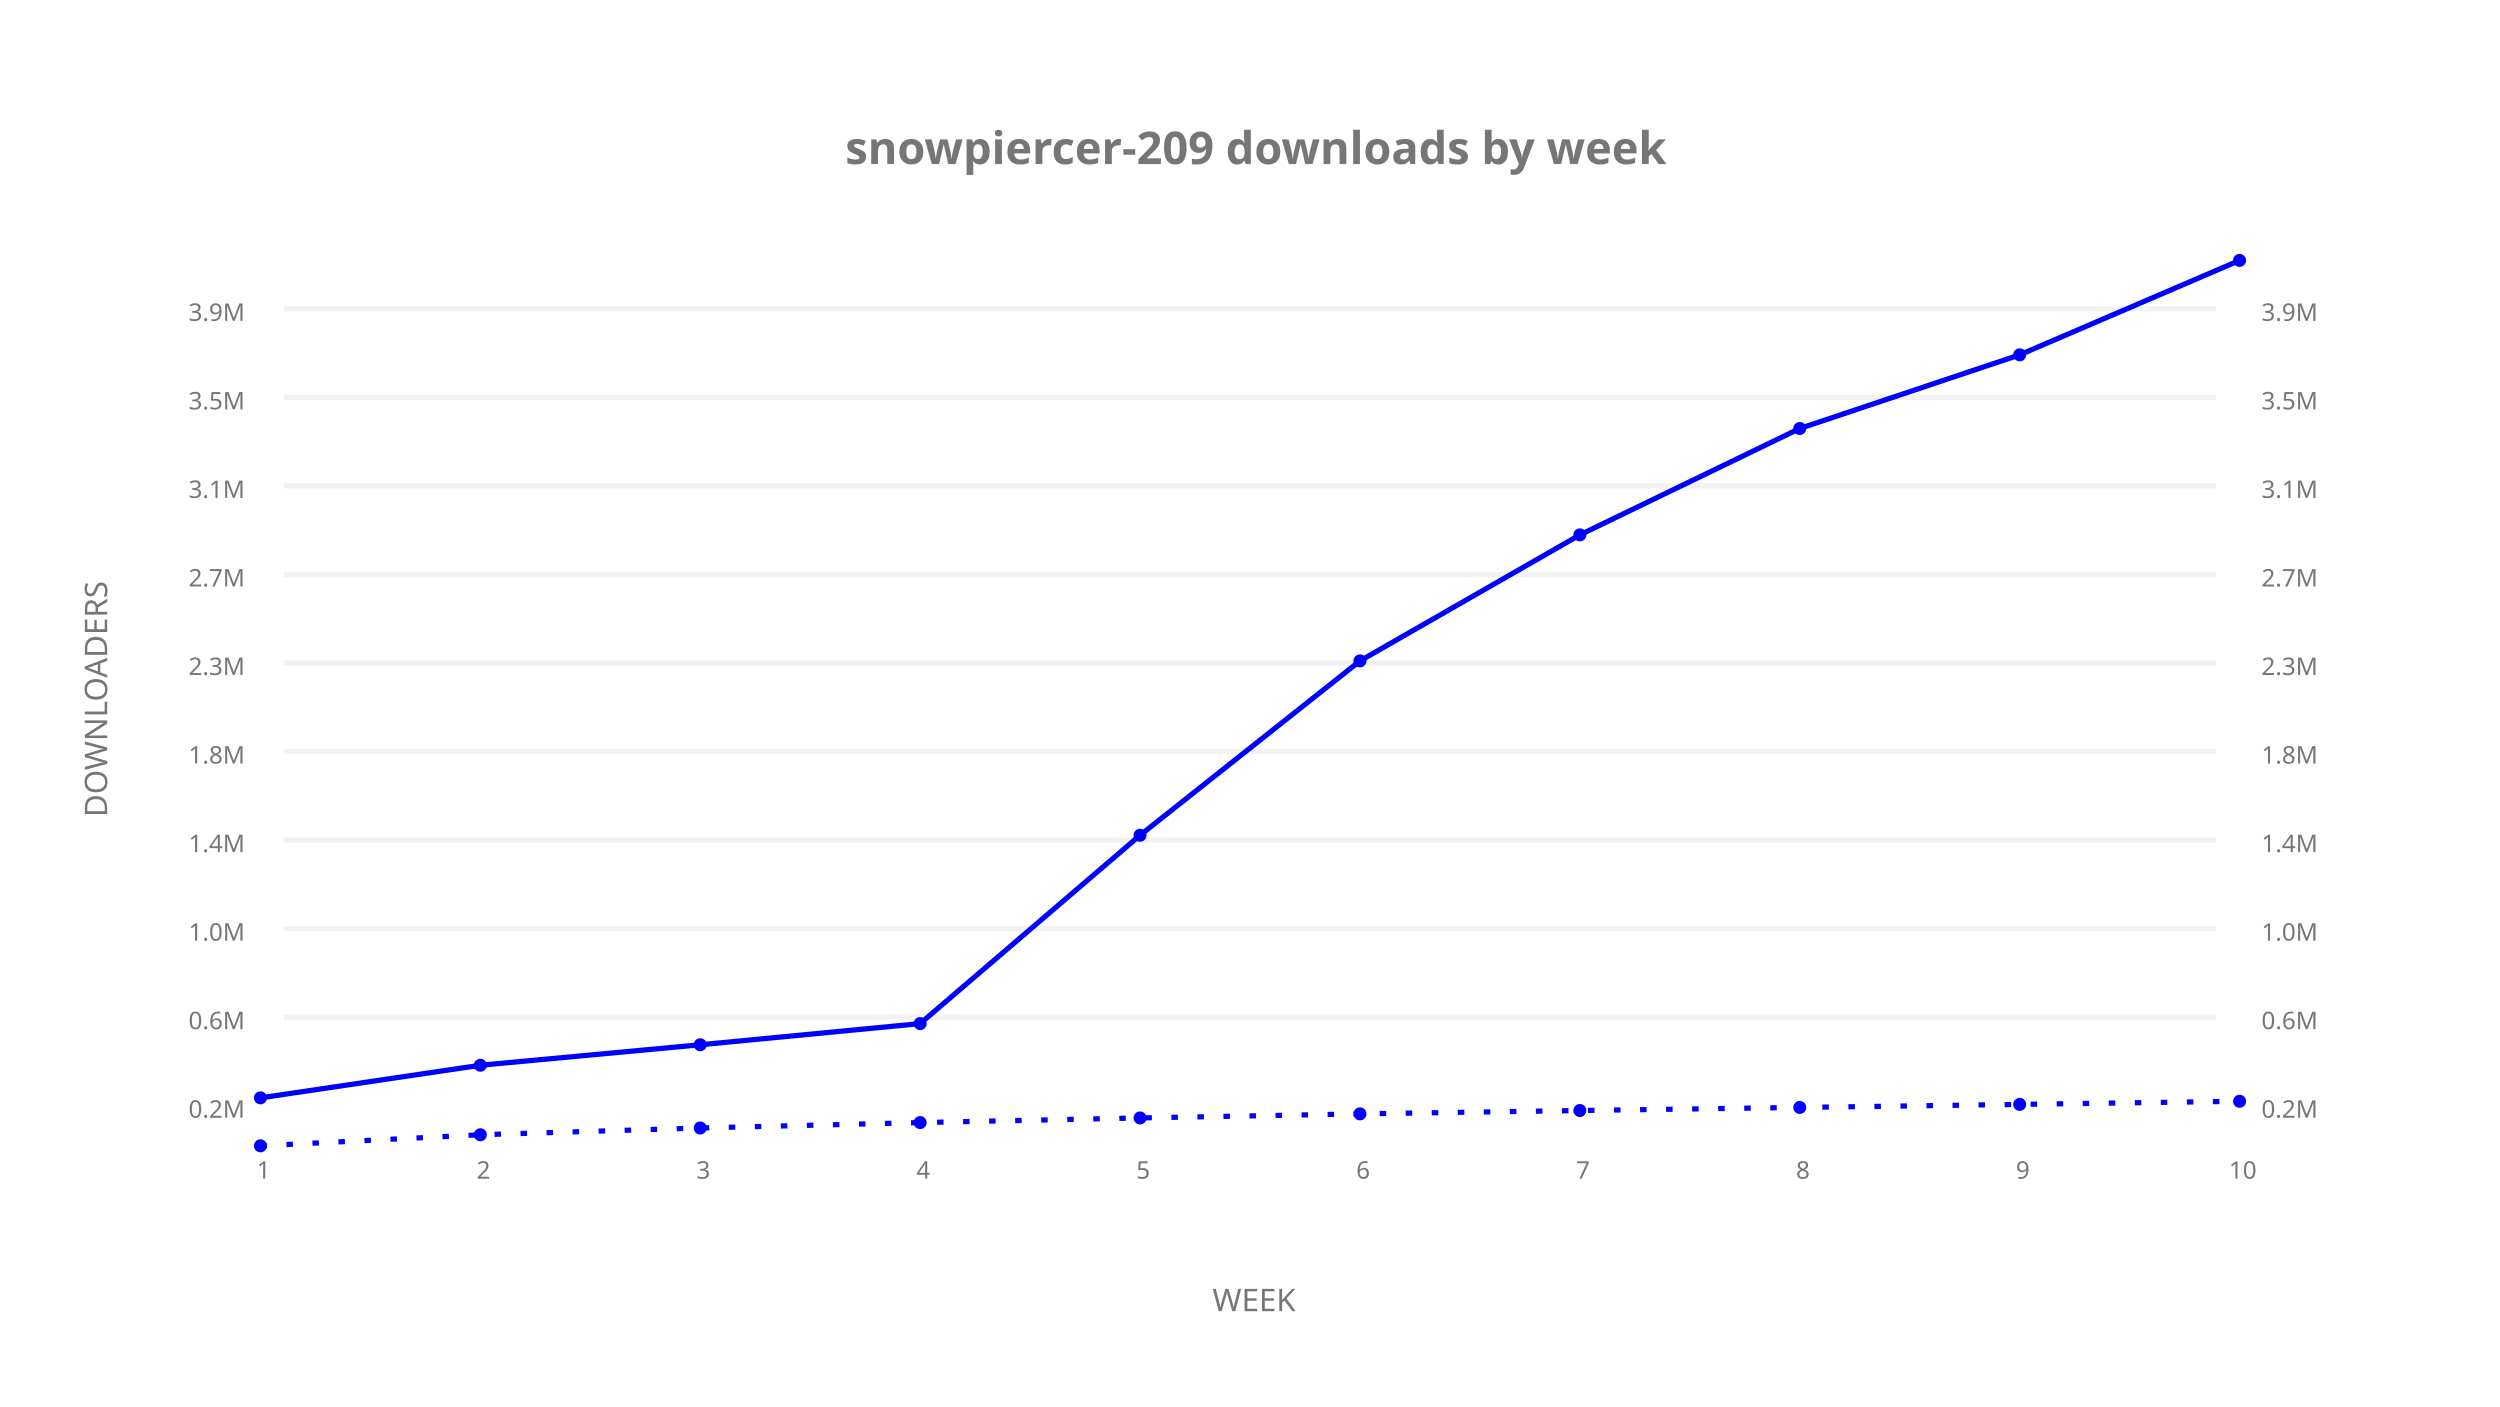
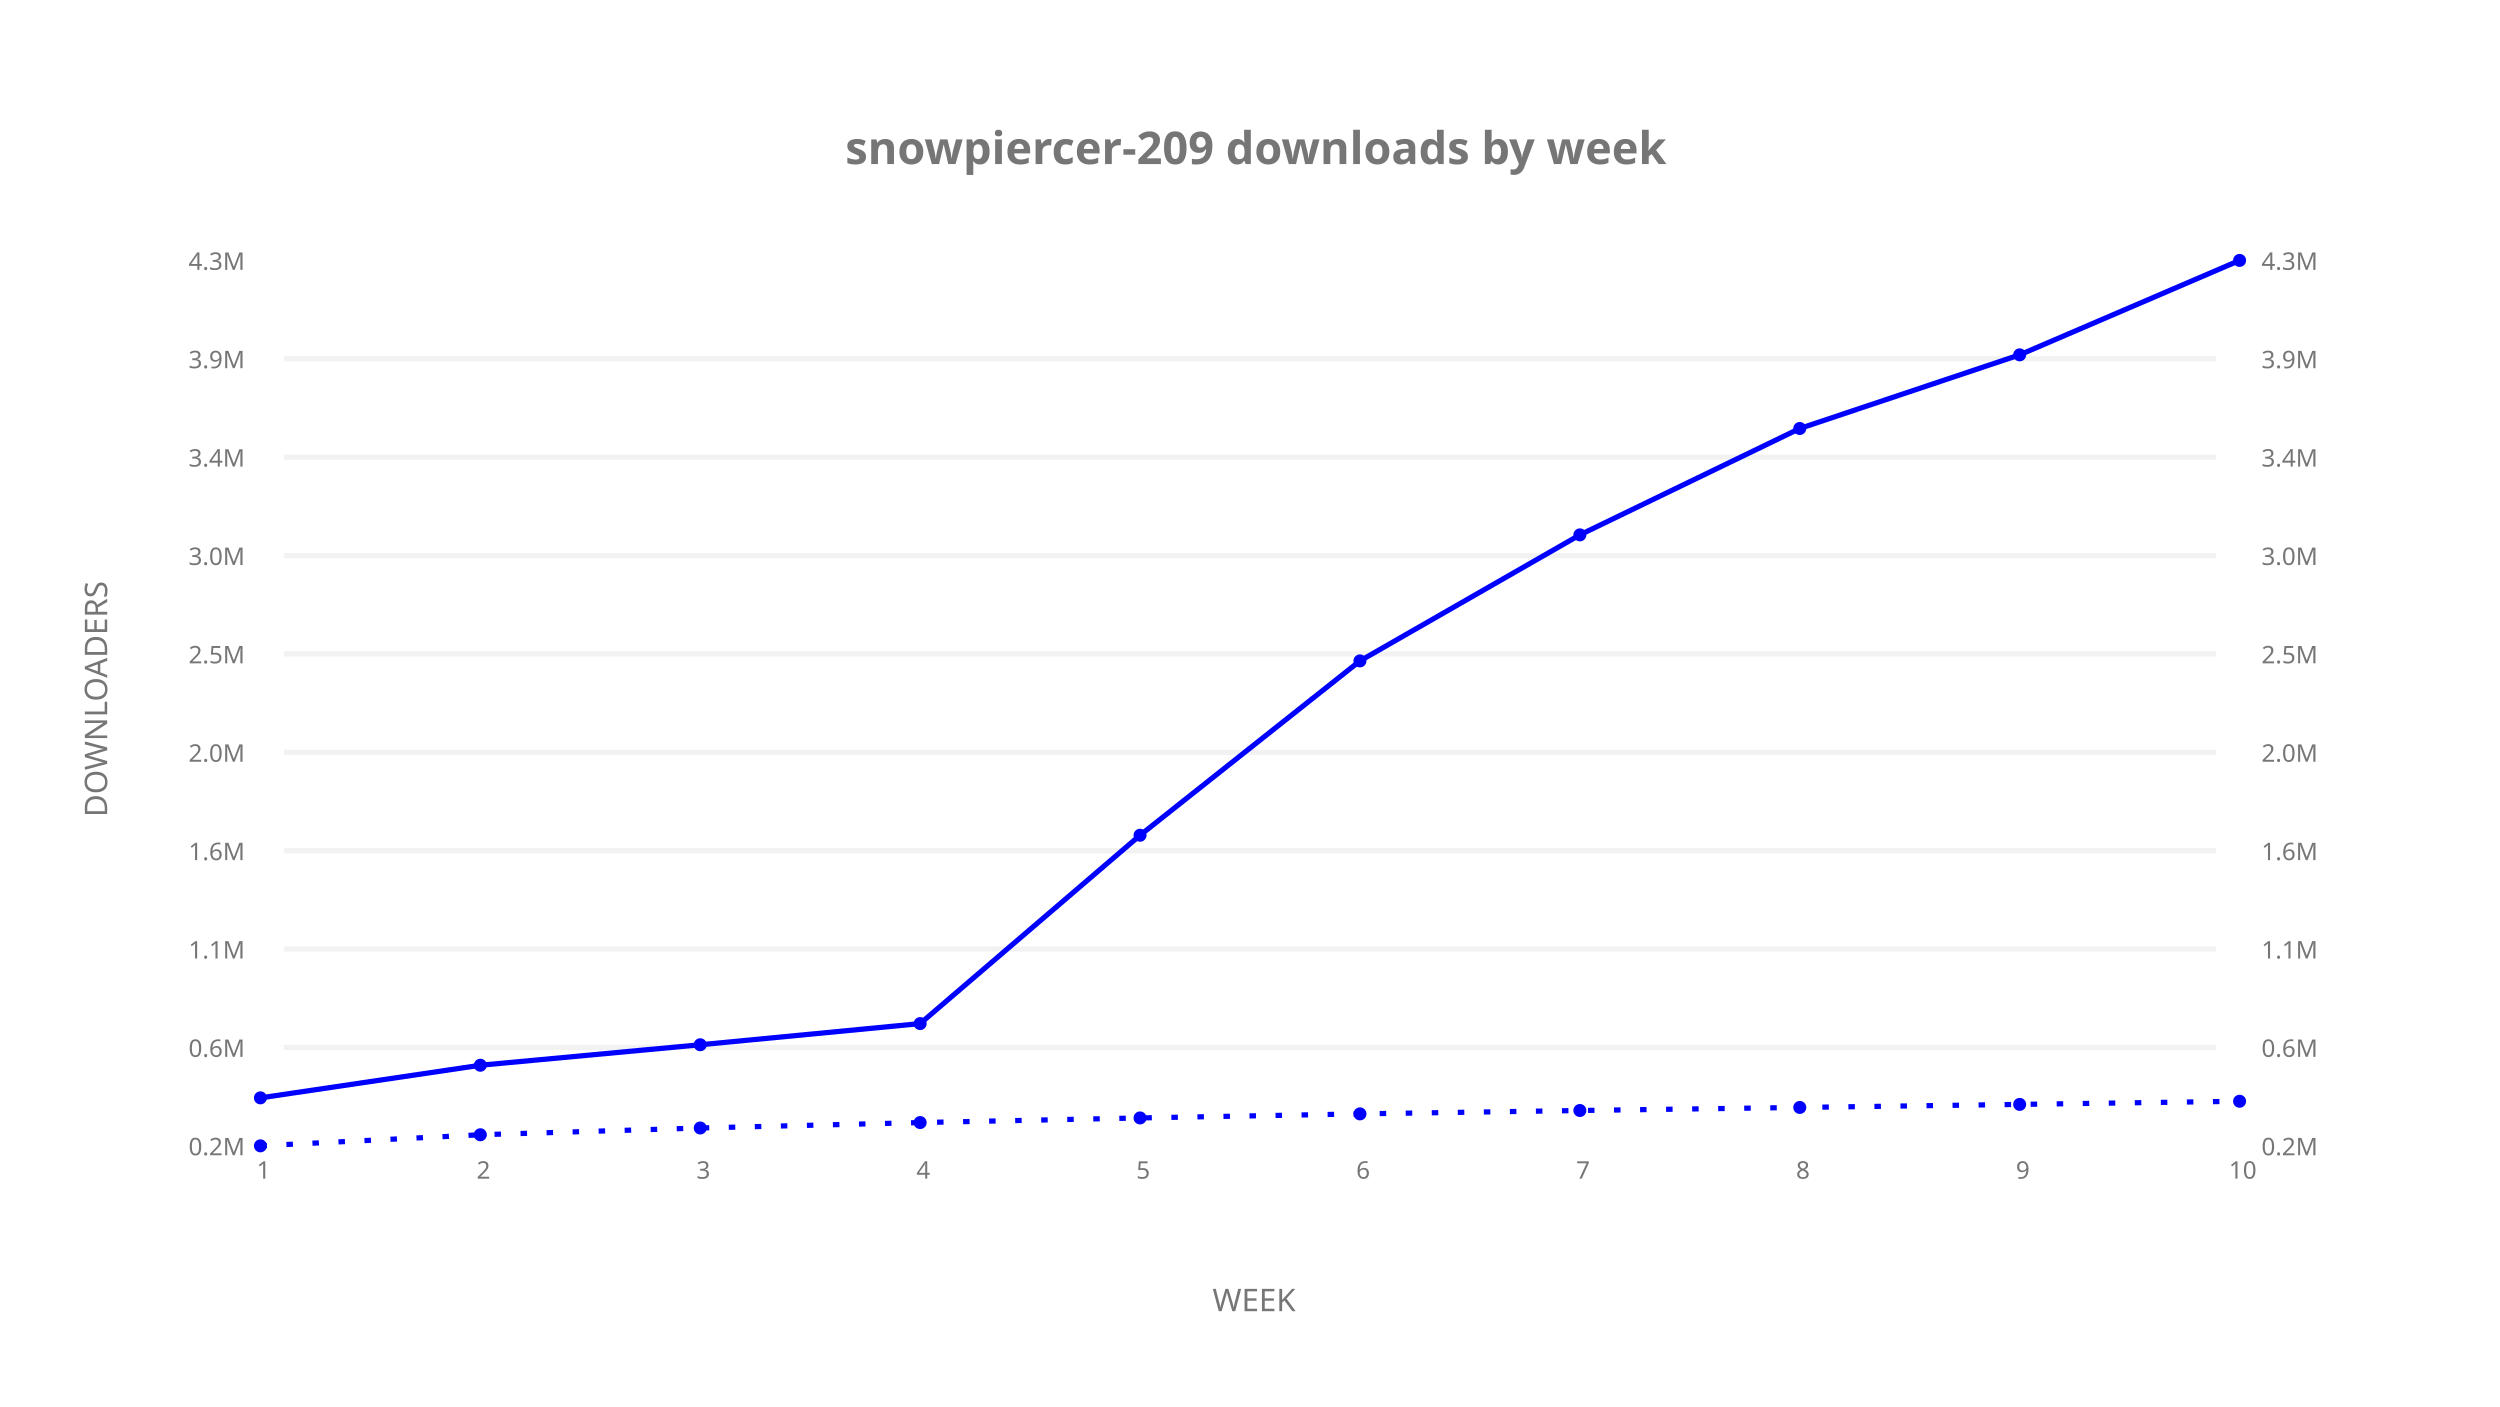
<svg xmlns="http://www.w3.org/2000/svg" xml:space="preserve" id="snowpiercer-209-downloads-by-week-snowpiercer-209-week" x="0px" y="0px" width="1920px" height="1080px" viewBox="0 0 1920 1080" enable-background="new 0 0 1920 1080" role="img">
  <g id="annotations">
    <text x="960" y="126" font-family="Atkinson Hyperlegible" font-size="26pt" text-anchor="middle" text-align="center" font-weight="600" font-style="normal" style="fill:rgb(118,118,118); fill-opacity:1; stroke:rgb(118,118,118); stroke-opacity:0; stroke-width:0.5"> snowpiercer-209 downloads by week</text>
    <g id="axes-lines">
      <text x="960" y="1007" font-family="Atkinson Hyperlegible" font-size="18pt" text-anchor="middle" text-align="center" font-weight="500" font-style="normal" style="fill:rgb(118,118,118); fill-opacity:1; stroke:rgb(118,118,118); stroke-opacity:0; stroke-width:0.5"> WEEK</text>
      <text x="73" y="540" font-family="Atkinson Hyperlegible" font-size="18pt" text-anchor="middle" text-align="center" dominant-baseline="central" font-weight="500" font-style="normal" style="fill:rgb(118,118,118); fill-opacity:1; stroke:rgb(118,118,118); stroke-opacity:0; stroke-width:0.5" transform="rotate(-90,73,540)"> DOWNLOADERS</text>
    </g>
    <g id="tic-y-label-lines">
-       <line x1="218" y1="781.172" x2="1702" y2="781.172" style="fill:rgb(0,0,255); fill-opacity:0; stroke:rgb(242,242,242); stroke-opacity:1; stroke-width:4" />
-       <line x1="218" y1="713.172" x2="1702" y2="713.172" style="fill:rgb(0,0,255); fill-opacity:0; stroke:rgb(242,242,242); stroke-opacity:1; stroke-width:4" />
-       <line x1="218" y1="645.172" x2="1702" y2="645.172" style="fill:rgb(0,0,255); fill-opacity:0; stroke:rgb(242,242,242); stroke-opacity:1; stroke-width:4" />
-       <line x1="218" y1="577.172" x2="1702" y2="577.172" style="fill:rgb(0,0,255); fill-opacity:0; stroke:rgb(242,242,242); stroke-opacity:1; stroke-width:4" />
-       <line x1="218" y1="509.172" x2="1702" y2="509.172" style="fill:rgb(0,0,255); fill-opacity:0; stroke:rgb(242,242,242); stroke-opacity:1; stroke-width:4" />
-       <line x1="218" y1="441.172" x2="1702" y2="441.172" style="fill:rgb(0,0,255); fill-opacity:0; stroke:rgb(242,242,242); stroke-opacity:1; stroke-width:4" />
-       <line x1="218" y1="373.172" x2="1702" y2="373.172" style="fill:rgb(0,0,255); fill-opacity:0; stroke:rgb(242,242,242); stroke-opacity:1; stroke-width:4" />
-       <line x1="218" y1="305.172" x2="1702" y2="305.172" style="fill:rgb(0,0,255); fill-opacity:0; stroke:rgb(242,242,242); stroke-opacity:1; stroke-width:4" />
-       <line x1="218" y1="237.172" x2="1702" y2="237.172" style="fill:rgb(0,0,255); fill-opacity:0; stroke:rgb(242,242,242); stroke-opacity:1; stroke-width:4" />
+       <line x1="218" y1="804.444" x2="1702" y2="804.444" style="fill:rgb(0,0,255); fill-opacity:0; stroke:rgb(242,242,242); stroke-opacity:1; stroke-width:4" />
+       <line x1="218" y1="728.889" x2="1702" y2="728.889" style="fill:rgb(0,0,255); fill-opacity:0; stroke:rgb(242,242,242); stroke-opacity:1; stroke-width:4" />
+       <line x1="218" y1="653.333" x2="1702" y2="653.333" style="fill:rgb(0,0,255); fill-opacity:0; stroke:rgb(242,242,242); stroke-opacity:1; stroke-width:4" />
+       <line x1="218" y1="577.778" x2="1702" y2="577.778" style="fill:rgb(0,0,255); fill-opacity:0; stroke:rgb(242,242,242); stroke-opacity:1; stroke-width:4" />
+       <line x1="218" y1="502.222" x2="1702" y2="502.222" style="fill:rgb(0,0,255); fill-opacity:0; stroke:rgb(242,242,242); stroke-opacity:1; stroke-width:4" />
+       <line x1="218" y1="426.667" x2="1702" y2="426.667" style="fill:rgb(0,0,255); fill-opacity:0; stroke:rgb(242,242,242); stroke-opacity:1; stroke-width:4" />
+       <line x1="218" y1="351.111" x2="1702" y2="351.111" style="fill:rgb(0,0,255); fill-opacity:0; stroke:rgb(242,242,242); stroke-opacity:1; stroke-width:4" />
+       <line x1="218" y1="275.556" x2="1702" y2="275.556" style="fill:rgb(0,0,255); fill-opacity:0; stroke:rgb(242,242,242); stroke-opacity:1; stroke-width:4" />
    </g>
    <g id="tic-x-labels">
      <text x="200" y="898" font-family="Atkinson Hyperlegible" font-size="14pt" text-anchor="middle" text-align="center" dominant-baseline="central" font-weight="400" font-style="normal" style="fill:rgb(118,118,118); fill-opacity:1; stroke:rgb(118,118,118); stroke-opacity:0; stroke-width:0.5"> 1</text>
      <text x="368.889" y="898" font-family="Atkinson Hyperlegible" font-size="14pt" text-anchor="middle" text-align="center" dominant-baseline="central" font-weight="400" font-style="normal" style="fill:rgb(118,118,118); fill-opacity:1; stroke:rgb(118,118,118); stroke-opacity:0; stroke-width:0.5"> 2</text>
      <text x="537.778" y="898" font-family="Atkinson Hyperlegible" font-size="14pt" text-anchor="middle" text-align="center" dominant-baseline="central" font-weight="400" font-style="normal" style="fill:rgb(118,118,118); fill-opacity:1; stroke:rgb(118,118,118); stroke-opacity:0; stroke-width:0.5"> 3</text>
      <text x="706.667" y="898" font-family="Atkinson Hyperlegible" font-size="14pt" text-anchor="middle" text-align="center" dominant-baseline="central" font-weight="400" font-style="normal" style="fill:rgb(118,118,118); fill-opacity:1; stroke:rgb(118,118,118); stroke-opacity:0; stroke-width:0.5"> 4</text>
      <text x="875.556" y="898" font-family="Atkinson Hyperlegible" font-size="14pt" text-anchor="middle" text-align="center" dominant-baseline="central" font-weight="400" font-style="normal" style="fill:rgb(118,118,118); fill-opacity:1; stroke:rgb(118,118,118); stroke-opacity:0; stroke-width:0.5"> 5</text>
      <text x="1044.444" y="898" font-family="Atkinson Hyperlegible" font-size="14pt" text-anchor="middle" text-align="center" dominant-baseline="central" font-weight="400" font-style="normal" style="fill:rgb(118,118,118); fill-opacity:1; stroke:rgb(118,118,118); stroke-opacity:0; stroke-width:0.5"> 6</text>
      <text x="1213.333" y="898" font-family="Atkinson Hyperlegible" font-size="14pt" text-anchor="middle" text-align="center" dominant-baseline="central" font-weight="400" font-style="normal" style="fill:rgb(118,118,118); fill-opacity:1; stroke:rgb(118,118,118); stroke-opacity:0; stroke-width:0.5"> 7</text>
      <text x="1382.222" y="898" font-family="Atkinson Hyperlegible" font-size="14pt" text-anchor="middle" text-align="center" dominant-baseline="central" font-weight="400" font-style="normal" style="fill:rgb(118,118,118); fill-opacity:1; stroke:rgb(118,118,118); stroke-opacity:0; stroke-width:0.5"> 8</text>
      <text x="1551.111" y="898" font-family="Atkinson Hyperlegible" font-size="14pt" text-anchor="middle" text-align="center" dominant-baseline="central" font-weight="400" font-style="normal" style="fill:rgb(118,118,118); fill-opacity:1; stroke:rgb(118,118,118); stroke-opacity:0; stroke-width:0.5"> 9</text>
      <text x="1720" y="898" font-family="Atkinson Hyperlegible" font-size="14pt" text-anchor="middle" text-align="center" dominant-baseline="central" font-weight="400" font-style="normal" style="fill:rgb(118,118,118); fill-opacity:1; stroke:rgb(118,118,118); stroke-opacity:0; stroke-width:0.5"> 10</text>
    </g>
    <g id="tic-y-labels">
-       <text x="164" y="851.172" font-family="Atkinson Hyperlegible" font-size="14pt" text-anchor="middle" text-align="center" dominant-baseline="central" font-weight="400" font-style="normal" style="fill:rgb(118,118,118); fill-opacity:1; stroke:rgb(118,118,118); stroke-opacity:0; stroke-width:0.5"> 0.2M</text>
-       <text x="1756" y="851.172" font-family="Atkinson Hyperlegible" font-size="14pt" text-anchor="middle" text-align="center" dominant-baseline="central" font-weight="400" font-style="normal" style="fill:rgb(118,118,118); fill-opacity:1; stroke:rgb(118,118,118); stroke-opacity:0; stroke-width:0.5"> 0.2M</text>
-       <text x="164" y="783.172" font-family="Atkinson Hyperlegible" font-size="14pt" text-anchor="middle" text-align="center" dominant-baseline="central" font-weight="400" font-style="normal" style="fill:rgb(118,118,118); fill-opacity:1; stroke:rgb(118,118,118); stroke-opacity:0; stroke-width:0.5"> 0.6M</text>
-       <text x="1756" y="783.172" font-family="Atkinson Hyperlegible" font-size="14pt" text-anchor="middle" text-align="center" dominant-baseline="central" font-weight="400" font-style="normal" style="fill:rgb(118,118,118); fill-opacity:1; stroke:rgb(118,118,118); stroke-opacity:0; stroke-width:0.5"> 0.6M</text>
-       <text x="164" y="715.172" font-family="Atkinson Hyperlegible" font-size="14pt" text-anchor="middle" text-align="center" dominant-baseline="central" font-weight="400" font-style="normal" style="fill:rgb(118,118,118); fill-opacity:1; stroke:rgb(118,118,118); stroke-opacity:0; stroke-width:0.5"> 1.0M</text>
-       <text x="1756" y="715.172" font-family="Atkinson Hyperlegible" font-size="14pt" text-anchor="middle" text-align="center" dominant-baseline="central" font-weight="400" font-style="normal" style="fill:rgb(118,118,118); fill-opacity:1; stroke:rgb(118,118,118); stroke-opacity:0; stroke-width:0.5"> 1.0M</text>
-       <text x="164" y="647.172" font-family="Atkinson Hyperlegible" font-size="14pt" text-anchor="middle" text-align="center" dominant-baseline="central" font-weight="400" font-style="normal" style="fill:rgb(118,118,118); fill-opacity:1; stroke:rgb(118,118,118); stroke-opacity:0; stroke-width:0.5"> 1.4M</text>
-       <text x="1756" y="647.172" font-family="Atkinson Hyperlegible" font-size="14pt" text-anchor="middle" text-align="center" dominant-baseline="central" font-weight="400" font-style="normal" style="fill:rgb(118,118,118); fill-opacity:1; stroke:rgb(118,118,118); stroke-opacity:0; stroke-width:0.5"> 1.4M</text>
-       <text x="164" y="579.172" font-family="Atkinson Hyperlegible" font-size="14pt" text-anchor="middle" text-align="center" dominant-baseline="central" font-weight="400" font-style="normal" style="fill:rgb(118,118,118); fill-opacity:1; stroke:rgb(118,118,118); stroke-opacity:0; stroke-width:0.5"> 1.8M</text>
-       <text x="1756" y="579.172" font-family="Atkinson Hyperlegible" font-size="14pt" text-anchor="middle" text-align="center" dominant-baseline="central" font-weight="400" font-style="normal" style="fill:rgb(118,118,118); fill-opacity:1; stroke:rgb(118,118,118); stroke-opacity:0; stroke-width:0.5"> 1.8M</text>
-       <text x="164" y="511.172" font-family="Atkinson Hyperlegible" font-size="14pt" text-anchor="middle" text-align="center" dominant-baseline="central" font-weight="400" font-style="normal" style="fill:rgb(118,118,118); fill-opacity:1; stroke:rgb(118,118,118); stroke-opacity:0; stroke-width:0.5"> 2.3M</text>
-       <text x="1756" y="511.172" font-family="Atkinson Hyperlegible" font-size="14pt" text-anchor="middle" text-align="center" dominant-baseline="central" font-weight="400" font-style="normal" style="fill:rgb(118,118,118); fill-opacity:1; stroke:rgb(118,118,118); stroke-opacity:0; stroke-width:0.5"> 2.3M</text>
-       <text x="164" y="443.172" font-family="Atkinson Hyperlegible" font-size="14pt" text-anchor="middle" text-align="center" dominant-baseline="central" font-weight="400" font-style="normal" style="fill:rgb(118,118,118); fill-opacity:1; stroke:rgb(118,118,118); stroke-opacity:0; stroke-width:0.5"> 2.7M</text>
-       <text x="1756" y="443.172" font-family="Atkinson Hyperlegible" font-size="14pt" text-anchor="middle" text-align="center" dominant-baseline="central" font-weight="400" font-style="normal" style="fill:rgb(118,118,118); fill-opacity:1; stroke:rgb(118,118,118); stroke-opacity:0; stroke-width:0.5"> 2.7M</text>
-       <text x="164" y="375.172" font-family="Atkinson Hyperlegible" font-size="14pt" text-anchor="middle" text-align="center" dominant-baseline="central" font-weight="400" font-style="normal" style="fill:rgb(118,118,118); fill-opacity:1; stroke:rgb(118,118,118); stroke-opacity:0; stroke-width:0.5"> 3.1M</text>
-       <text x="1756" y="375.172" font-family="Atkinson Hyperlegible" font-size="14pt" text-anchor="middle" text-align="center" dominant-baseline="central" font-weight="400" font-style="normal" style="fill:rgb(118,118,118); fill-opacity:1; stroke:rgb(118,118,118); stroke-opacity:0; stroke-width:0.5"> 3.1M</text>
-       <text x="164" y="307.172" font-family="Atkinson Hyperlegible" font-size="14pt" text-anchor="middle" text-align="center" dominant-baseline="central" font-weight="400" font-style="normal" style="fill:rgb(118,118,118); fill-opacity:1; stroke:rgb(118,118,118); stroke-opacity:0; stroke-width:0.5"> 3.5M</text>
-       <text x="1756" y="307.172" font-family="Atkinson Hyperlegible" font-size="14pt" text-anchor="middle" text-align="center" dominant-baseline="central" font-weight="400" font-style="normal" style="fill:rgb(118,118,118); fill-opacity:1; stroke:rgb(118,118,118); stroke-opacity:0; stroke-width:0.5"> 3.5M</text>
-       <text x="164" y="239.172" font-family="Atkinson Hyperlegible" font-size="14pt" text-anchor="middle" text-align="center" dominant-baseline="central" font-weight="400" font-style="normal" style="fill:rgb(118,118,118); fill-opacity:1; stroke:rgb(118,118,118); stroke-opacity:0; stroke-width:0.5"> 3.9M</text>
-       <text x="1756" y="239.172" font-family="Atkinson Hyperlegible" font-size="14pt" text-anchor="middle" text-align="center" dominant-baseline="central" font-weight="400" font-style="normal" style="fill:rgb(118,118,118); fill-opacity:1; stroke:rgb(118,118,118); stroke-opacity:0; stroke-width:0.5"> 3.9M</text>
+       <text x="164" y="880" font-family="Atkinson Hyperlegible" font-size="14pt" text-anchor="middle" text-align="center" dominant-baseline="central" font-weight="400" font-style="normal" style="fill:rgb(118,118,118); fill-opacity:1; stroke:rgb(118,118,118); stroke-opacity:0; stroke-width:0.5"> 0.2M</text>
+       <text x="1756" y="880" font-family="Atkinson Hyperlegible" font-size="14pt" text-anchor="middle" text-align="center" dominant-baseline="central" font-weight="400" font-style="normal" style="fill:rgb(118,118,118); fill-opacity:1; stroke:rgb(118,118,118); stroke-opacity:0; stroke-width:0.5"> 0.2M</text>
+       <text x="164" y="804.444" font-family="Atkinson Hyperlegible" font-size="14pt" text-anchor="middle" text-align="center" dominant-baseline="central" font-weight="400" font-style="normal" style="fill:rgb(118,118,118); fill-opacity:1; stroke:rgb(118,118,118); stroke-opacity:0; stroke-width:0.5"> 0.6M</text>
+       <text x="1756" y="804.444" font-family="Atkinson Hyperlegible" font-size="14pt" text-anchor="middle" text-align="center" dominant-baseline="central" font-weight="400" font-style="normal" style="fill:rgb(118,118,118); fill-opacity:1; stroke:rgb(118,118,118); stroke-opacity:0; stroke-width:0.5"> 0.6M</text>
+       <text x="164" y="728.889" font-family="Atkinson Hyperlegible" font-size="14pt" text-anchor="middle" text-align="center" dominant-baseline="central" font-weight="400" font-style="normal" style="fill:rgb(118,118,118); fill-opacity:1; stroke:rgb(118,118,118); stroke-opacity:0; stroke-width:0.5"> 1.1M</text>
+       <text x="1756" y="728.889" font-family="Atkinson Hyperlegible" font-size="14pt" text-anchor="middle" text-align="center" dominant-baseline="central" font-weight="400" font-style="normal" style="fill:rgb(118,118,118); fill-opacity:1; stroke:rgb(118,118,118); stroke-opacity:0; stroke-width:0.5"> 1.1M</text>
+       <text x="164" y="653.333" font-family="Atkinson Hyperlegible" font-size="14pt" text-anchor="middle" text-align="center" dominant-baseline="central" font-weight="400" font-style="normal" style="fill:rgb(118,118,118); fill-opacity:1; stroke:rgb(118,118,118); stroke-opacity:0; stroke-width:0.5"> 1.6M</text>
+       <text x="1756" y="653.333" font-family="Atkinson Hyperlegible" font-size="14pt" text-anchor="middle" text-align="center" dominant-baseline="central" font-weight="400" font-style="normal" style="fill:rgb(118,118,118); fill-opacity:1; stroke:rgb(118,118,118); stroke-opacity:0; stroke-width:0.5"> 1.6M</text>
+       <text x="164" y="577.778" font-family="Atkinson Hyperlegible" font-size="14pt" text-anchor="middle" text-align="center" dominant-baseline="central" font-weight="400" font-style="normal" style="fill:rgb(118,118,118); fill-opacity:1; stroke:rgb(118,118,118); stroke-opacity:0; stroke-width:0.5"> 2.0M</text>
+       <text x="1756" y="577.778" font-family="Atkinson Hyperlegible" font-size="14pt" text-anchor="middle" text-align="center" dominant-baseline="central" font-weight="400" font-style="normal" style="fill:rgb(118,118,118); fill-opacity:1; stroke:rgb(118,118,118); stroke-opacity:0; stroke-width:0.5"> 2.0M</text>
+       <text x="164" y="502.222" font-family="Atkinson Hyperlegible" font-size="14pt" text-anchor="middle" text-align="center" dominant-baseline="central" font-weight="400" font-style="normal" style="fill:rgb(118,118,118); fill-opacity:1; stroke:rgb(118,118,118); stroke-opacity:0; stroke-width:0.5"> 2.5M</text>
+       <text x="1756" y="502.222" font-family="Atkinson Hyperlegible" font-size="14pt" text-anchor="middle" text-align="center" dominant-baseline="central" font-weight="400" font-style="normal" style="fill:rgb(118,118,118); fill-opacity:1; stroke:rgb(118,118,118); stroke-opacity:0; stroke-width:0.5"> 2.5M</text>
+       <text x="164" y="426.667" font-family="Atkinson Hyperlegible" font-size="14pt" text-anchor="middle" text-align="center" dominant-baseline="central" font-weight="400" font-style="normal" style="fill:rgb(118,118,118); fill-opacity:1; stroke:rgb(118,118,118); stroke-opacity:0; stroke-width:0.5"> 3.0M</text>
+       <text x="1756" y="426.667" font-family="Atkinson Hyperlegible" font-size="14pt" text-anchor="middle" text-align="center" dominant-baseline="central" font-weight="400" font-style="normal" style="fill:rgb(118,118,118); fill-opacity:1; stroke:rgb(118,118,118); stroke-opacity:0; stroke-width:0.5"> 3.0M</text>
+       <text x="164" y="351.111" font-family="Atkinson Hyperlegible" font-size="14pt" text-anchor="middle" text-align="center" dominant-baseline="central" font-weight="400" font-style="normal" style="fill:rgb(118,118,118); fill-opacity:1; stroke:rgb(118,118,118); stroke-opacity:0; stroke-width:0.5"> 3.4M</text>
+       <text x="1756" y="351.111" font-family="Atkinson Hyperlegible" font-size="14pt" text-anchor="middle" text-align="center" dominant-baseline="central" font-weight="400" font-style="normal" style="fill:rgb(118,118,118); fill-opacity:1; stroke:rgb(118,118,118); stroke-opacity:0; stroke-width:0.5"> 3.4M</text>
+       <text x="164" y="275.556" font-family="Atkinson Hyperlegible" font-size="14pt" text-anchor="middle" text-align="center" dominant-baseline="central" font-weight="400" font-style="normal" style="fill:rgb(118,118,118); fill-opacity:1; stroke:rgb(118,118,118); stroke-opacity:0; stroke-width:0.5"> 3.9M</text>
+       <text x="1756" y="275.556" font-family="Atkinson Hyperlegible" font-size="14pt" text-anchor="middle" text-align="center" dominant-baseline="central" font-weight="400" font-style="normal" style="fill:rgb(118,118,118); fill-opacity:1; stroke:rgb(118,118,118); stroke-opacity:0; stroke-width:0.5"> 3.9M</text>
+       <text x="164" y="200" font-family="Atkinson Hyperlegible" font-size="14pt" text-anchor="middle" text-align="center" dominant-baseline="central" font-weight="400" font-style="normal" style="fill:rgb(118,118,118); fill-opacity:1; stroke:rgb(118,118,118); stroke-opacity:0; stroke-width:0.5"> 4.3M</text>
+       <text x="1756" y="200" font-family="Atkinson Hyperlegible" font-size="14pt" text-anchor="middle" text-align="center" dominant-baseline="central" font-weight="400" font-style="normal" style="fill:rgb(118,118,118); fill-opacity:1; stroke:rgb(118,118,118); stroke-opacity:0; stroke-width:0.5"> 4.3M</text>
    </g>
  </g>
  <g id="polyline-snowpiercer-209 downloads by week">
    <polyline points="200,843.155 368.889,818.107 537.778,802.368 706.667,786.118 875.556,641.468 1044.44,507.579 1213.33,410.783 1382.22,329.082 1551.11,272.51 1720,200 " style="fill:rgb(0,0,255); fill-opacity:0; stroke:rgb(0,0,255); stroke-opacity:1; stroke-width:4" />
  </g>
  <g id="markers-snowpiercer-209 downloads by week">
    <circle cx="200" cy="843.155" r="5" style="fill:rgb(0,0,255); fill-opacity:1; stroke:rgb(0,0,255); stroke-opacity:0; stroke-width:4">
</circle>
    <circle cx="368.889" cy="818.107" r="5" style="fill:rgb(0,0,255); fill-opacity:1; stroke:rgb(0,0,255); stroke-opacity:0; stroke-width:4">
</circle>
    <circle cx="537.778" cy="802.368" r="5" style="fill:rgb(0,0,255); fill-opacity:1; stroke:rgb(0,0,255); stroke-opacity:0; stroke-width:4">
</circle>
    <circle cx="706.667" cy="786.118" r="5" style="fill:rgb(0,0,255); fill-opacity:1; stroke:rgb(0,0,255); stroke-opacity:0; stroke-width:4">
</circle>
    <circle cx="875.556" cy="641.468" r="5" style="fill:rgb(0,0,255); fill-opacity:1; stroke:rgb(0,0,255); stroke-opacity:0; stroke-width:4">
</circle>
    <circle cx="1044.444" cy="507.579" r="5" style="fill:rgb(0,0,255); fill-opacity:1; stroke:rgb(0,0,255); stroke-opacity:0; stroke-width:4">
</circle>
    <circle cx="1213.333" cy="410.783" r="5" style="fill:rgb(0,0,255); fill-opacity:1; stroke:rgb(0,0,255); stroke-opacity:0; stroke-width:4">
</circle>
    <circle cx="1382.222" cy="329.082" r="5" style="fill:rgb(0,0,255); fill-opacity:1; stroke:rgb(0,0,255); stroke-opacity:0; stroke-width:4">
</circle>
    <circle cx="1551.111" cy="272.51" r="5" style="fill:rgb(0,0,255); fill-opacity:1; stroke:rgb(0,0,255); stroke-opacity:0; stroke-width:4">
</circle>
    <circle cx="1720" cy="200" r="5" style="fill:rgb(0,0,255); fill-opacity:1; stroke:rgb(0,0,255); stroke-opacity:0; stroke-width:4">
</circle>
  </g>
  <g id="polyline-snowpiercer-209 downloads by week uploaders">
    <polyline points="200,880 368.889,871.494 537.778,866.297 706.667,862.13 875.556,858.576 1044.44,855.456 1213.33,852.87 1382.22,850.517 1551.11,848.178 1720,845.77 " stroke-dasharray="5 15" style="fill:rgb(0,0,255); fill-opacity:0; stroke:rgb(0,0,255); stroke-opacity:1; stroke-width:4" />
  </g>
  <g id="markers-snowpiercer-209 downloads by week uploaders">
    <circle cx="200" cy="880" r="5" style="fill:rgb(0,0,255); fill-opacity:1; stroke:rgb(0,0,255); stroke-opacity:0; stroke-width:4">
</circle>
    <circle cx="368.889" cy="871.494" r="5" style="fill:rgb(0,0,255); fill-opacity:1; stroke:rgb(0,0,255); stroke-opacity:0; stroke-width:4">
</circle>
    <circle cx="537.778" cy="866.297" r="5" style="fill:rgb(0,0,255); fill-opacity:1; stroke:rgb(0,0,255); stroke-opacity:0; stroke-width:4">
</circle>
    <circle cx="706.667" cy="862.13" r="5" style="fill:rgb(0,0,255); fill-opacity:1; stroke:rgb(0,0,255); stroke-opacity:0; stroke-width:4">
</circle>
    <circle cx="875.556" cy="858.576" r="5" style="fill:rgb(0,0,255); fill-opacity:1; stroke:rgb(0,0,255); stroke-opacity:0; stroke-width:4">
</circle>
    <circle cx="1044.444" cy="855.456" r="5" style="fill:rgb(0,0,255); fill-opacity:1; stroke:rgb(0,0,255); stroke-opacity:0; stroke-width:4">
</circle>
    <circle cx="1213.333" cy="852.87" r="5" style="fill:rgb(0,0,255); fill-opacity:1; stroke:rgb(0,0,255); stroke-opacity:0; stroke-width:4">
</circle>
    <circle cx="1382.222" cy="850.517" r="5" style="fill:rgb(0,0,255); fill-opacity:1; stroke:rgb(0,0,255); stroke-opacity:0; stroke-width:4">
</circle>
    <circle cx="1551.111" cy="848.178" r="5" style="fill:rgb(0,0,255); fill-opacity:1; stroke:rgb(0,0,255); stroke-opacity:0; stroke-width:4">
</circle>
    <circle cx="1720" cy="845.77" r="5" style="fill:rgb(0,0,255); fill-opacity:1; stroke:rgb(0,0,255); stroke-opacity:0; stroke-width:4">
</circle>
  </g>
</svg>
